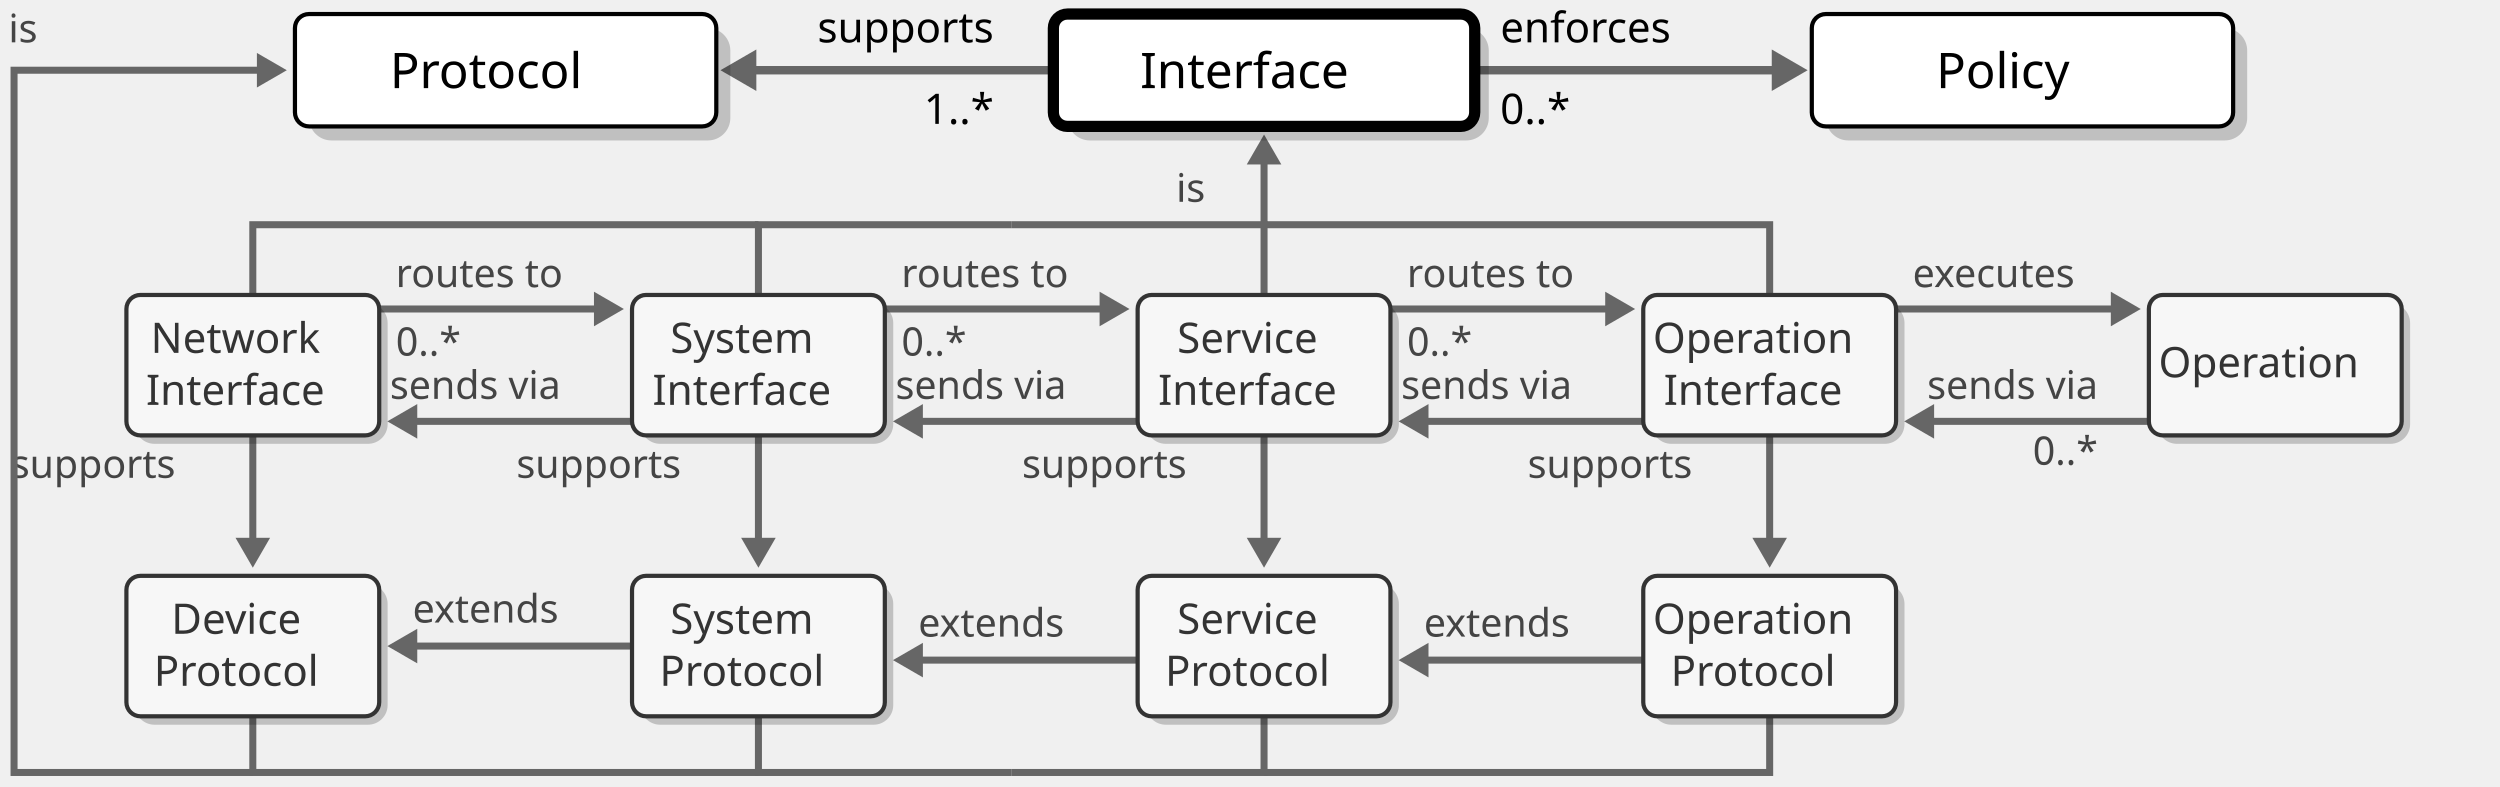
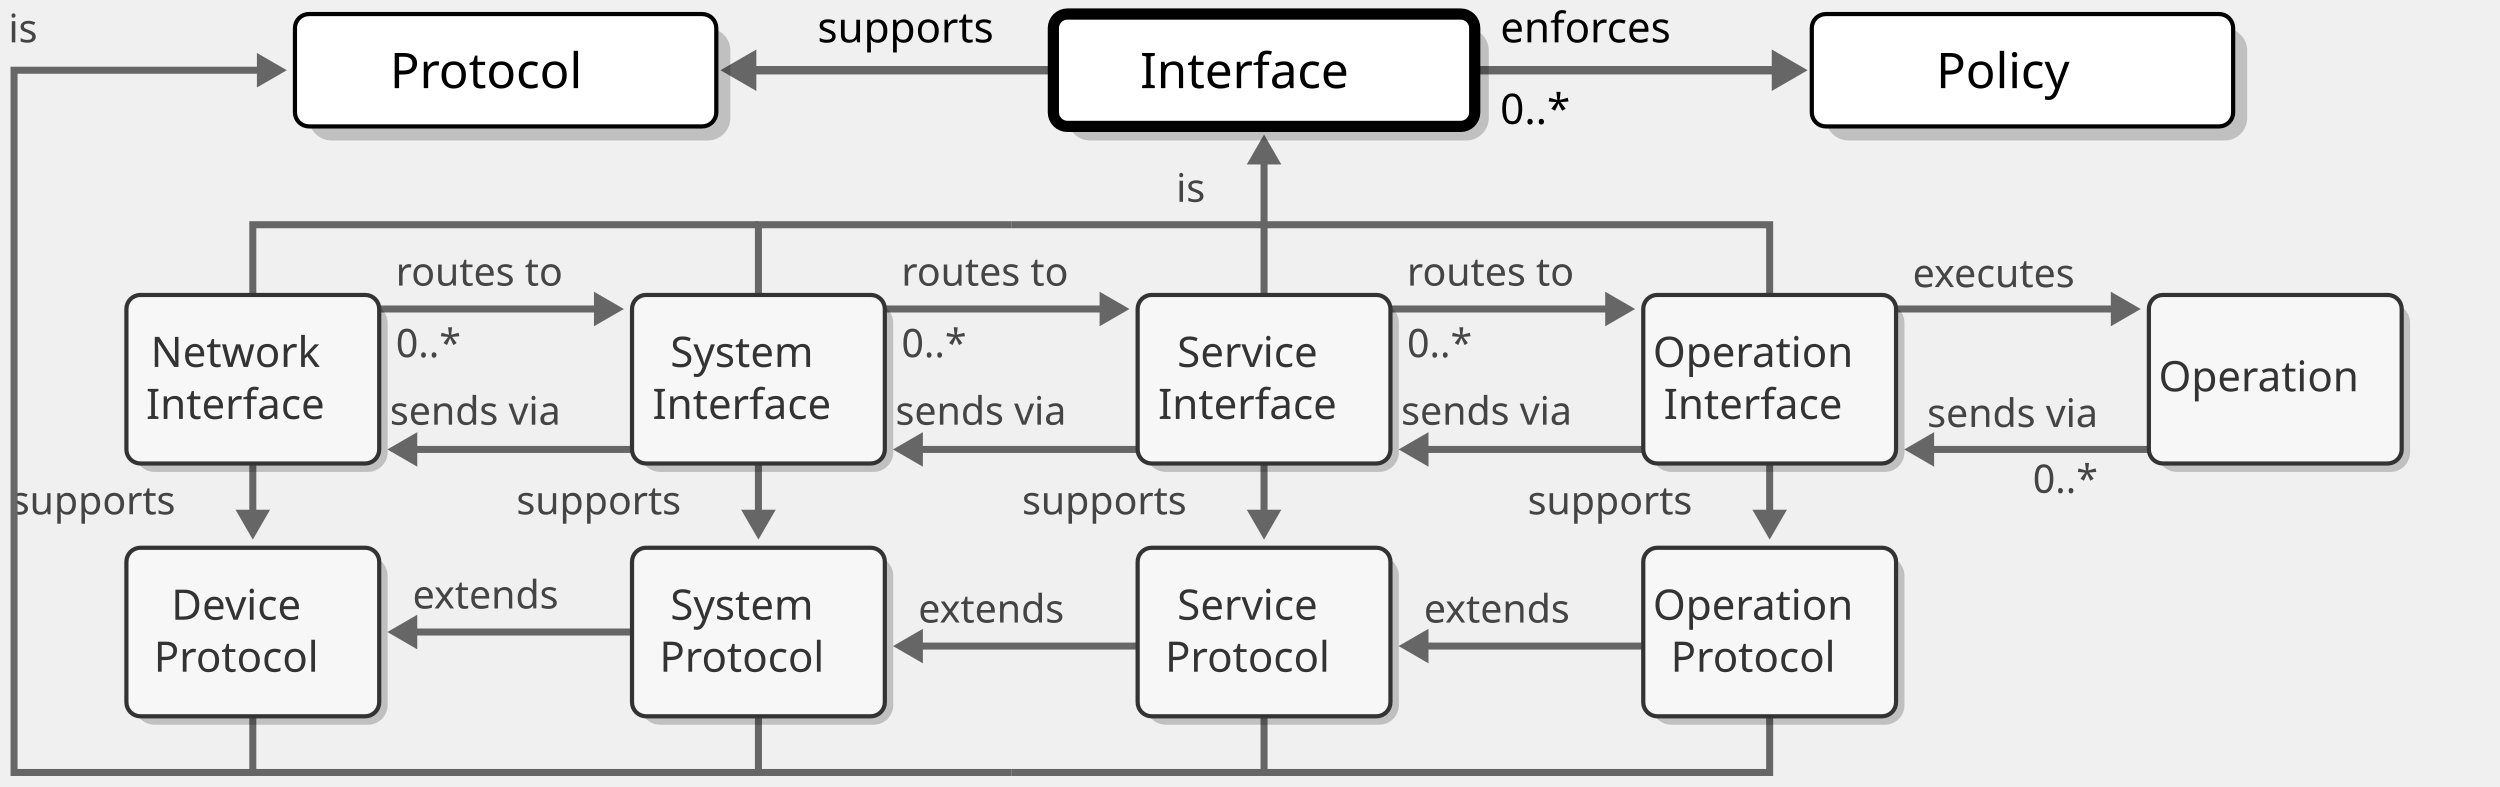
<svg xmlns="http://www.w3.org/2000/svg" xmlns:xlink="http://www.w3.org/1999/xlink" width="178mm" height="56mm" version="1.1" viewBox="0 0 178 56" id="svg162">
  <defs id="defs5">
    <marker id="a" overflow="visible" orient="auto">
      <path transform="scale(0.4)" d="M 5.77,0 -2.88,5 V -5 Z" fill="context-stroke" fill-rule="evenodd" stroke="context-stroke" stroke-width="1pt" id="path2" />
    </marker>
    <marker id="e" overflow="visible" orient="auto">
      <path transform="scale(0.4)" d="M 5.77,0 -2.88,5 V -5 Z" fill="context-stroke" fill-rule="evenodd" stroke="context-stroke" stroke-width="1pt" id="path824" />
    </marker>
    <marker id="a-2" overflow="visible" orient="auto">
      <path transform="scale(0.4)" d="M 5.77,0 -2.88,5 V -5 Z" fill="context-stroke" fill-rule="evenodd" stroke="context-stroke" stroke-width="1pt" id="path2-3" />
    </marker>
    <marker id="a-3" overflow="visible" orient="auto">
      <path transform="scale(0.4)" d="M 5.77,0 -2.88,5 V -5 Z" fill="context-stroke" fill-rule="evenodd" stroke="context-stroke" stroke-width="1pt" id="path2-2" />
    </marker>
    <marker id="e-0" overflow="visible" orient="auto">
      <path transform="scale(0.4)" d="M 5.77,0 -2.88,5 V -5 Z" fill="context-stroke" fill-rule="evenodd" stroke="context-stroke" stroke-width="1pt" id="path824-9" />
    </marker>
    <marker id="a-7" overflow="visible" orient="auto">
      <path transform="scale(0.4)" d="M 5.77,0 -2.88,5 V -5 Z" fill="context-stroke" fill-rule="evenodd" stroke="context-stroke" stroke-width="1pt" id="path2-5" />
    </marker>
    <marker id="marker25589" overflow="visible" orient="auto">
      <path transform="scale(0.4)" d="M 5.77,0 -2.88,5 V -5 Z" fill="context-stroke" fill-rule="evenodd" stroke="context-stroke" stroke-width="1pt" id="path25587" />
    </marker>
    <marker id="a-0" overflow="visible" orient="auto">
      <path transform="scale(0.4)" d="M 5.77,0 -2.88,5 V -5 Z" fill="context-stroke" fill-rule="evenodd" stroke="context-stroke" stroke-width="1pt" id="path2-8" />
    </marker>
    <marker id="e-0-3" overflow="visible" orient="auto">
      <path transform="scale(0.4)" d="M 5.77,0 -2.88,5 V -5 Z" fill="context-stroke" fill-rule="evenodd" stroke="context-stroke" stroke-width="1pt" id="path824-9-9" />
    </marker>
    <marker id="a-35" overflow="visible" orient="auto">
      <path transform="scale(0.4)" d="M 5.77,0 -2.88,5 V -5 Z" fill="context-stroke" fill-rule="evenodd" stroke="context-stroke" stroke-width="1pt" id="path2-22" />
    </marker>
    <marker id="a-9" overflow="visible" orient="auto">
      <path transform="scale(0.4)" d="M 5.77,0 -2.88,5 V -5 Z" fill="context-stroke" fill-rule="evenodd" stroke="context-stroke" stroke-width="1pt" id="path2-7" />
    </marker>
    <marker id="marker6176" overflow="visible" orient="auto">
      <path transform="scale(0.4)" d="M 5.77,0 -2.88,5 V -5 Z" fill="context-stroke" fill-rule="evenodd" stroke="context-stroke" stroke-width="1pt" id="path6174" />
    </marker>
    <marker id="a-95" overflow="visible" orient="auto">
      <path transform="scale(0.4)" d="M 5.77,0 -2.88,5 V -5 Z" fill="context-stroke" fill-rule="evenodd" stroke="context-stroke" stroke-width="1pt" id="path2-33" />
    </marker>
  </defs>
  <g id="g4276" transform="matrix(1,0,0,-1,-13,71)">
    <path style="fill:none;stroke:#666666;stroke-width:0.5;stroke-linecap:butt;stroke-linejoin:miter;stroke-miterlimit:4;stroke-dasharray:none;stroke-opacity:1" d="M 67,20 V 16 H 85" id="path4272" />
    <path style="fill:none;stroke:#666666;stroke-width:0.5;stroke-linecap:butt;stroke-linejoin:miter;stroke-miterlimit:4;stroke-dasharray:none;stroke-opacity:1" d="m 31,20 v -4 h 36" id="path4274" />
  </g>
  <use x="0" y="0" xlink:href="#g4276" id="use4499" transform="matrix(-1,0,0,1,144,9.9999998e-7)" width="100%" height="100%" />
-   <path d="m 153,30 -16,3e-6" marker-end="url(#a-9)" id="path38322-3" style="fill:none;stroke:#666666;stroke-width:0.5;stroke-miterlimit:4;stroke-dasharray:none;marker-end:url(#a-9)" />
-   <text x="153.524" y="28.4" style="font-size:2.8px;line-height:1.25;font-family:sans-serif;stroke-width:0.265" xml:space="preserve" id="text38326-9">
-     <tspan x="151.557" y="28.4" stroke-width="0.265" id="tspan38324-0" style="font-size:2.8px;text-align:end;text-anchor:end;fill:#444444;fill-opacity:1">sends via</tspan>
+   <path d="M 153,32 137,32" marker-end="url(#a-9)" id="path38322-3" style="fill:none;stroke:#666666;stroke-width:0.5;stroke-miterlimit:4;stroke-dasharray:none;marker-end:url(#a-9)" />
+   <text x="153.524" y="30.4" style="font-size:2.8px;line-height:1.25;font-family:sans-serif;stroke-width:0.265" xml:space="preserve" id="text38326-9">
+     <tspan x="151.557" y="30.4" stroke-width="0.265" id="tspan38324-0" style="font-size:2.8px;text-align:end;text-anchor:end;fill:#444444;fill-opacity:1">sends via</tspan>
  </text>
-   <path d="m 135,22 16,-3e-6" marker-end="url(#a-9)" id="path39140-5" style="fill:none;stroke:#666666;stroke-width:0.5;stroke-miterlimit:4;stroke-dasharray:none;marker-end:url(#a-9)" />
+   <path d="M 135,22 151,22" marker-end="url(#a-9)" id="path39140-5" style="fill:none;stroke:#666666;stroke-width:0.5;stroke-miterlimit:4;stroke-dasharray:none;marker-end:url(#a-9)" />
  <text xml:space="preserve" style="font-size:2.8px;line-height:1.25;font-family:sans-serif;stroke-width:0.265" x="136.18" y="20.442" id="text32838-0-3">
    <tspan id="tspan32836-9-2" style="font-size:2.8px;fill:#454545;fill-opacity:1;stroke-width:0.265" x="136.18" y="20.442">executes</tspan>
  </text>
-   <text x="153.524" y="33.087" style="font-size:2.8px;line-height:1.25;font-family:sans-serif;stroke-width:0.265" xml:space="preserve" id="text2628-6">
-     <tspan x="151.557" y="33.087" stroke-width="0.265" id="tspan2626-8" style="font-size:2.8px;text-align:end;text-anchor:end;fill:#444444;fill-opacity:1">0..*</tspan>
+   <text x="153.524" y="35.087" style="font-size:2.8px;line-height:1.25;font-family:sans-serif;stroke-width:0.265" xml:space="preserve" id="text2628-6">
+     <tspan x="151.557" y="35.087" stroke-width="0.265" id="tspan2626-8" style="font-size:2.8px;text-align:end;text-anchor:end;fill:#444444;fill-opacity:1">0..*</tspan>
  </text>
  <use x="0" y="0" xlink:href="#g43777" id="use43779" transform="translate(36)" width="100%" height="100%" />
-   <use x="0" y="0" xlink:href="#g43763" id="use43767" transform="translate(71.99968,0.9999998)" width="100%" height="100%" />
-   <use x="0" y="0" xlink:href="#g43763" id="use43765" transform="translate(36.00043,1.000002)" width="100%" height="100%" />
-   <g id="g43763" transform="translate(0.9997772,1.999996)">
+   <use x="0" y="0" xlink:href="#g43763" id="use43767" transform="translate(71.99968,1)" width="100%" height="100%" />
+   <use x="0" y="0" xlink:href="#g43763" id="use43765" transform="translate(36.00043,1)" width="100%" height="100%" />
+   <g id="g43763" transform="translate(0.9997772,0.9999961)">
    <path d="M 44,44 H 28" marker-end="url(#a)" id="path34350" style="fill:none;stroke:#666666;stroke-width:0.5;stroke-miterlimit:4;stroke-dasharray:none" />
    <text x="44.373" y="42.324" style="font-size:2.8px;line-height:1.25;font-family:sans-serif;stroke-width:0.265" xml:space="preserve" id="text31583-5">
      <tspan x="42.405" y="42.324" stroke-width="0.265" id="tspan31581-1" style="font-size:2.8px;text-align:end;text-anchor:end;fill:#444444;fill-opacity:1">extends</tspan>
    </text>
  </g>
-   <g id="g43777" transform="translate(0.9998902,1.000003)">
-     <path d="m 44,29 -16,3e-6" marker-end="url(#a)" id="path38322" style="fill:none;stroke:#666666;stroke-width:0.5;stroke-miterlimit:4;stroke-dasharray:none" />
-     <text x="44.525" y="27.4" style="font-size:2.8px;line-height:1.25;font-family:sans-serif;stroke-width:0.265" xml:space="preserve" id="text38326">
-       <tspan x="42.557" y="27.4" stroke-width="0.265" id="tspan38324" style="font-size:2.8px;text-align:end;text-anchor:end;fill:#444444;fill-opacity:1">sends via</tspan>
+   <g id="g43777" transform="translate(0.9998902,2.000003)">
+     <path d="m 44,30 -16,3e-6" marker-end="url(#a)" id="path38322" style="fill:none;stroke:#666666;stroke-width:0.5;stroke-miterlimit:4;stroke-dasharray:none" />
+     <text x="44.525" y="28.239" style="font-size:2.8px;line-height:1.25;font-family:sans-serif;stroke-width:0.265" xml:space="preserve" id="text38326">
+       <tspan x="42.557" y="28.239" stroke-width="0.265" id="tspan38324" style="font-size:2.8px;text-align:end;text-anchor:end;fill:#444444;fill-opacity:1">sends via</tspan>
    </text>
-     <path d="m 26,21 16,-3e-6" marker-end="url(#a)" id="path39140" style="fill:none;stroke:#666666;stroke-width:0.5;stroke-miterlimit:4;stroke-dasharray:none" />
-     <text xml:space="preserve" style="font-size:2.8px;line-height:1.25;font-family:sans-serif;stroke-width:0.265" x="27.18" y="24.319" id="text32838-7">
-       <tspan id="tspan32836-2" style="font-size:2.8px;fill:#454545;fill-opacity:1;stroke-width:0.265" x="27.18" y="24.319">0..*</tspan>
+     <path d="m 26,20 16,-3e-6" marker-end="url(#a)" id="path39140" style="fill:none;stroke:#666666;stroke-width:0.5;stroke-miterlimit:4;stroke-dasharray:none" />
+     <text xml:space="preserve" style="font-size:2.8px;line-height:1.25;font-family:sans-serif;stroke-width:0.265" x="27.18" y="23.427" id="text32838-7">
+       <tspan id="tspan32836-2" style="font-size:2.8px;fill:#454545;fill-opacity:1;stroke-width:0.265" x="27.18" y="23.427">0..*</tspan>
    </text>
-     <text xml:space="preserve" style="font-size:2.8px;line-height:1.25;font-family:sans-serif;stroke-width:0.265" x="27.18" y="19.442" id="text32838-0">
-       <tspan id="tspan32836-9" style="font-size:2.8px;fill:#454545;fill-opacity:1;stroke-width:0.265" x="27.18" y="19.442">routes to</tspan>
+     <text xml:space="preserve" style="font-size:2.8px;line-height:1.25;font-family:sans-serif;stroke-width:0.265" x="27.18" y="18.335" id="text32838-0">
+       <tspan id="tspan32836-9" style="font-size:2.8px;fill:#454545;fill-opacity:1;stroke-width:0.265" x="27.18" y="18.335">routes to</tspan>
    </text>
  </g>
  <use x="0" y="0" xlink:href="#g43777" id="use43781" transform="translate(71.99968)" width="100%" height="100%" />
  <g id="g33611" transform="translate(-1.00022,2)">
-     <path d="m 19,29 -1.11e-4,8" marker-end="url(#a)" id="path31579" style="fill:none;stroke:#666666;stroke-width:0.5;stroke-miterlimit:4;stroke-dasharray:none" />
-     <text x="19.096" y="32.021" style="font-size:2.8px;line-height:1.25;font-family:sans-serif;stroke-width:0.265" xml:space="preserve" id="text31583">
-       <tspan x="17.129" y="32.021" stroke-width="0.265" id="tspan31581" style="font-size:2.8px;text-align:end;text-anchor:end;fill:#444444;fill-opacity:1">supports</tspan>
+     <path d="m 19,31 0,4" marker-end="url(#a)" id="path31579" style="fill:none;stroke:#666666;stroke-width:0.5;stroke-miterlimit:4;stroke-dasharray:none" />
+     <text x="19.096" y="34.618" style="font-size:2.8px;line-height:1.25;font-family:sans-serif;stroke-width:0.265" xml:space="preserve" id="text31583">
+       <tspan x="17.129" y="34.618" stroke-width="0.265" id="tspan31581" style="font-size:2.8px;text-align:end;text-anchor:end;fill:#444444;fill-opacity:1">supports</tspan>
    </text>
  </g>
  <use x="0" y="0" xlink:href="#g33611" id="use33613" transform="translate(36.00011)" width="100%" height="100%" />
  <use x="0" y="0" xlink:href="#g33611" id="use33615" transform="translate(72)" width="100%" height="100%" />
  <use x="0" y="0" xlink:href="#g33611" id="use33617" transform="translate(108.0001)" width="100%" height="100%" />
  <path d="m 90,16 v -5" marker-end="url(#a)" id="path40786" style="fill:none;stroke:#666666;stroke-width:0.5;stroke-miterlimit:4;stroke-dasharray:none" />
  <g id="g20559" transform="translate(-13)">
    <path style="fill:none;stroke:#666666;stroke-width:0.5;stroke-linecap:butt;stroke-linejoin:miter;stroke-miterlimit:4;stroke-dasharray:none;stroke-opacity:1" d="M 67,21 V 16 H 85" id="path19244" />
    <path style="fill:none;stroke:#666666;stroke-width:0.5;stroke-linecap:butt;stroke-linejoin:miter;stroke-miterlimit:4;stroke-dasharray:none;stroke-opacity:1" d="m 31,21 v -5 h 36" id="path19359" />
  </g>
  <use x="0" y="0" xlink:href="#g20559" id="use20561" transform="matrix(-1,0,0,1,144,-1.6e-7)" width="100%" height="100%" />
  <use x="0" y="0" xlink:href="#path12781" id="use15604" transform="matrix(-1,0,0,1,180,4.9999999e-8)" width="100%" height="100%" />
  <text x="89.962" y="14.37" style="font-size:2.8px;line-height:1.25;font-family:sans-serif;stroke-width:0.265" xml:space="preserve" id="text1420">
    <tspan x="87.994" y="14.37" stroke-width="0.265" id="tspan1418" style="font-size:2.8px;text-align:end;text-anchor:end;fill:#444444;fill-opacity:1">is</tspan>
  </text>
  <path d="M 75,5 53,5" marker-end="url(#a)" id="path12781" style="fill:none;stroke:#666666;stroke-width:0.6;stroke-miterlimit:4;stroke-dasharray:none" />
  <text xml:space="preserve" style="font-size:3px;line-height:1.25;font-family:sans-serif;stroke-width:0.265" x="106.819" y="8.819" id="text12795">
    <tspan id="tspan12793" style="stroke-width:0.265" x="106.819" y="8.819">0..*</tspan>
  </text>
  <use x="0" y="0" xlink:href="#g8971" id="use9235" transform="translate(36)" width="100%" height="100%" />
-   <g id="g8971" transform="translate(-106,19)">
-     <rect id="rect8967" x="115.6" y="2.6" width="18" height="10" rx="1.4" fill="none" opacity="0.913" stroke="#000000" stroke-linejoin="round" stroke-width="0.333" style="opacity:1;fill:#000000;fill-opacity:0.2;stroke:none;stroke-width:0.3;stroke-miterlimit:4;stroke-dasharray:none;stroke-opacity:1" />
-     <rect id="rect8969" x="115" y="2" width="18" height="10" rx="1" fill="none" opacity="0.913" stroke="#000000" stroke-linejoin="round" stroke-width="0.333" style="opacity:1;fill:#f7f7f7;fill-opacity:1;stroke:#333333;stroke-width:0.3;stroke-miterlimit:4;stroke-dasharray:none;stroke-opacity:1" />
+   <g id="g8971" transform="translate(-106,20)">
+     <rect id="rect8967" x="115.6" y="1.6" width="18" height="12" rx="1.4" fill="none" opacity="0.913" stroke="#000000" stroke-linejoin="round" stroke-width="0.333" style="opacity:1;fill:#000000;fill-opacity:0.2;stroke:none;stroke-width:0.3;stroke-miterlimit:4;stroke-dasharray:none;stroke-opacity:1" />
+     <rect id="rect8969" x="115" y="1" width="18" height="12" rx="1" fill="none" opacity="0.913" stroke="#000000" stroke-linejoin="round" stroke-width="0.333" style="opacity:1;fill:#f7f7f7;fill-opacity:1;stroke:#333333;stroke-width:0.3;stroke-miterlimit:4;stroke-dasharray:none;stroke-opacity:1" />
  </g>
  <rect id="rect32088" x="76" y="2" width="30" height="8" rx="1.6" fill="none" opacity="0.913" stroke="#000000" stroke-linejoin="round" stroke-width="0.333" style="opacity:1;fill:#000000;fill-opacity:0.2;stroke:none;stroke-width:0.8;stroke-miterlimit:4;stroke-dasharray:none" />
  <rect id="rect45004" x="75" y="1" width="30" height="8" rx="1" fill="none" opacity="0.913" stroke="#000000" stroke-linejoin="round" stroke-width="0.333" style="opacity:1;fill:#ffffff;fill-opacity:1;stroke-width:0.8;stroke-miterlimit:4;stroke-dasharray:none" />
  <g id="g12301" transform="translate(-7)">
    <rect id="rect12189" x="29" y="2" width="30" height="8" rx="1.6" fill="none" opacity="0.913" stroke="#000000" stroke-linejoin="round" stroke-width="0.333" style="opacity:1;fill:#000000;fill-opacity:0.2;stroke:none;stroke-width:0.8;stroke-miterlimit:4;stroke-dasharray:none" />
    <rect id="rect12191" x="28" y="1" width="30" height="8" rx="1" fill="none" opacity="0.913" stroke="#000000" stroke-linejoin="round" stroke-width="0.333" style="opacity:1;fill:#ffffff;fill-opacity:1;stroke-width:0.3;stroke-miterlimit:4;stroke-dasharray:none" />
  </g>
  <text x="89.968" y="6.272" font-size="3.5px" style="line-height:1.25;font-family:sans-serif;stroke-width:0.265" xml:space="preserve" id="text44012">
    <tspan x="89.968" y="6.272" font-size="3.5px" stroke-width="0.265" text-align="center" text-anchor="middle" id="tspan44010">Interface</tspan>
  </text>
-   <text x="53.989" y="25.124" font-size="3.5px" style="font-size:3px;line-height:1.25;font-family:sans-serif;stroke-width:0.265" xml:space="preserve" id="text4891">
-     <tspan x="53.989" y="25.124" font-size="3.5px" stroke-width="0.265" text-align="center" text-anchor="middle" id="tspan4889" style="font-size:3px;fill:#333333;fill-opacity:1">System</tspan>
+   <text x="53.989" y="26.124" font-size="3.5px" style="font-size:3px;line-height:1.25;font-family:sans-serif;stroke-width:0.265" xml:space="preserve" id="text4891">
+     <tspan x="53.989" y="26.124" font-size="3.5px" stroke-width="0.265" text-align="center" text-anchor="middle" id="tspan4889" style="font-size:3px;fill:#333333;fill-opacity:1">System</tspan>
  </text>
-   <text x="17.927" y="25.124" font-size="3.5px" style="font-size:3px;line-height:1.25;font-family:sans-serif;stroke-width:0.265" xml:space="preserve" id="text33582">
-     <tspan x="17.927" y="25.124" font-size="3.5px" stroke-width="0.265" text-align="center" text-anchor="middle" id="tspan33580" style="font-size:3px;fill:#333333;fill-opacity:1">Network</tspan>
+   <text x="17.927" y="26.124" font-size="3.5px" style="font-size:3px;line-height:1.25;font-family:sans-serif;stroke-width:0.265" xml:space="preserve" id="text33582">
+     <tspan x="17.927" y="26.124" font-size="3.5px" stroke-width="0.265" text-align="center" text-anchor="middle" id="tspan33580" style="font-size:3px;fill:#333333;fill-opacity:1">Network</tspan>
  </text>
  <use x="0" y="0" xlink:href="#g12301" id="use13531" transform="translate(108)" width="100%" height="100%" />
  <text x="35.968" y="6.272" font-size="3.5px" style="line-height:1.25;font-family:sans-serif;stroke-width:0.265" xml:space="preserve" id="text12195">
    <tspan x="35.968" y="6.272" font-size="3.5px" stroke-width="0.265" text-align="center" text-anchor="middle" id="tspan12193">Protocol</tspan>
  </text>
  <text x="143.968" y="6.272" font-size="3.5px" style="line-height:1.25;font-family:sans-serif;stroke-width:0.265" xml:space="preserve" id="text13535">
    <tspan x="143.968" y="6.272" font-size="3.5px" stroke-width="0.265" text-align="center" text-anchor="middle" id="tspan13533">Policy</tspan>
  </text>
  <text xml:space="preserve" style="font-size:3px;line-height:1.25;font-family:sans-serif;stroke-width:0.265" x="106.819" y="3.014" id="text14483">
    <tspan id="tspan14481" style="stroke-width:0.265" x="106.819" y="3.014">enforces</tspan>
  </text>
-   <text xml:space="preserve" style="font-size:3px;line-height:1.25;font-family:sans-serif;stroke-width:0.265" x="73.097" y="8.819" id="text15608">
-     <tspan id="tspan15606" style="text-align:end;text-anchor:end;stroke-width:0.265" x="73.097" y="8.819">1..*</tspan>
-   </text>
  <text xml:space="preserve" style="font-size:3px;line-height:1.25;font-family:sans-serif;stroke-width:0.265" x="73.097" y="3.014" id="text15612">
    <tspan id="tspan15610" style="text-align:end;text-anchor:end;stroke-width:0.265" x="73.097" y="3.014">supports</tspan>
  </text>
  <use x="0" y="0" xlink:href="#g8971" id="use19036" transform="translate(72)" width="100%" height="100%" />
-   <text x="89.989" y="25.124" font-size="3.5px" style="font-size:3px;line-height:1.25;font-family:sans-serif;stroke-width:0.265" xml:space="preserve" id="text19040">
-     <tspan x="89.989" y="25.124" font-size="3.5px" stroke-width="0.265" text-align="center" text-anchor="middle" id="tspan19038" style="font-size:3px;fill:#333333;fill-opacity:1">Service</tspan>
+   <text x="89.989" y="26.124" font-size="3.5px" style="font-size:3px;line-height:1.25;font-family:sans-serif;stroke-width:0.265" xml:space="preserve" id="text19040">
+     <tspan x="89.989" y="26.124" font-size="3.5px" stroke-width="0.265" text-align="center" text-anchor="middle" id="tspan19038" style="font-size:3px;fill:#333333;fill-opacity:1">Service</tspan>
  </text>
  <use x="0" y="0" xlink:href="#g8971" id="use19042" transform="translate(108)" width="100%" height="100%" />
-   <text x="125.989" y="25.124" font-size="3.5px" style="font-size:3px;line-height:1.25;font-family:sans-serif;stroke-width:0.265" xml:space="preserve" id="text19046">
-     <tspan x="125.989" y="25.124" font-size="3.5px" stroke-width="0.265" text-align="center" text-anchor="middle" id="tspan19044" style="font-size:3px;fill:#333333;fill-opacity:1">Operation</tspan>
+   <text x="125.989" y="26.124" font-size="3.5px" style="font-size:3px;line-height:1.25;font-family:sans-serif;stroke-width:0.265" xml:space="preserve" id="text19046">
+     <tspan x="125.989" y="26.124" font-size="3.5px" stroke-width="0.265" text-align="center" text-anchor="middle" id="tspan19044" style="font-size:3px;fill:#333333;fill-opacity:1">Operation</tspan>
  </text>
-   <text x="17.927" y="28.828" font-size="3.5px" style="font-size:3px;line-height:1.25;font-family:sans-serif;stroke-width:0.265" xml:space="preserve" id="text23595">
-     <tspan x="17.927" y="28.828" font-size="3.5px" stroke-width="0.265" text-align="center" text-anchor="middle" id="tspan23593" style="font-size:3px;fill:#333333;fill-opacity:1">Interface</tspan>
+   <text x="17.927" y="29.828" font-size="3.5px" style="font-size:3px;line-height:1.25;font-family:sans-serif;stroke-width:0.265" xml:space="preserve" id="text23595">
+     <tspan x="17.927" y="29.828" font-size="3.5px" stroke-width="0.265" text-align="center" text-anchor="middle" id="tspan23593" style="font-size:3px;fill:#333333;fill-opacity:1">Interface</tspan>
  </text>
-   <text x="53.989" y="28.828" font-size="3.5px" style="font-size:3px;line-height:1.25;font-family:sans-serif;stroke-width:0.265" xml:space="preserve" id="text24913">
-     <tspan x="53.989" y="28.828" font-size="3.5px" stroke-width="0.265" text-align="center" text-anchor="middle" id="tspan24911" style="font-size:3px;fill:#333333;fill-opacity:1">Interface</tspan>
+   <text x="53.989" y="29.828" font-size="3.5px" style="font-size:3px;line-height:1.25;font-family:sans-serif;stroke-width:0.265" xml:space="preserve" id="text24913">
+     <tspan x="53.989" y="29.828" font-size="3.5px" stroke-width="0.265" text-align="center" text-anchor="middle" id="tspan24911" style="font-size:3px;fill:#333333;fill-opacity:1">Interface</tspan>
  </text>
-   <text x="89.989" y="28.828" font-size="3.5px" style="font-size:3px;line-height:1.25;font-family:sans-serif;stroke-width:0.265" xml:space="preserve" id="text24917">
-     <tspan x="89.989" y="28.828" font-size="3.5px" stroke-width="0.265" text-align="center" text-anchor="middle" id="tspan24915" style="font-size:3px;fill:#333333;fill-opacity:1">Interface</tspan>
+   <text x="89.989" y="29.828" font-size="3.5px" style="font-size:3px;line-height:1.25;font-family:sans-serif;stroke-width:0.265" xml:space="preserve" id="text24917">
+     <tspan x="89.989" y="29.828" font-size="3.5px" stroke-width="0.265" text-align="center" text-anchor="middle" id="tspan24915" style="font-size:3px;fill:#333333;fill-opacity:1">Interface</tspan>
  </text>
-   <text x="125.989" y="28.828" font-size="3.5px" style="font-size:3px;line-height:1.25;font-family:sans-serif;stroke-width:0.265" xml:space="preserve" id="text24921">
-     <tspan x="125.989" y="28.828" font-size="3.5px" stroke-width="0.265" text-align="center" text-anchor="middle" id="tspan24919" style="font-size:3px;fill:#333333;fill-opacity:1">Interface</tspan>
+   <text x="125.989" y="29.828" font-size="3.5px" style="font-size:3px;line-height:1.25;font-family:sans-serif;stroke-width:0.265" xml:space="preserve" id="text24921">
+     <tspan x="125.989" y="29.828" font-size="3.5px" stroke-width="0.265" text-align="center" text-anchor="middle" id="tspan24919" style="font-size:3px;fill:#333333;fill-opacity:1">Interface</tspan>
  </text>
-   <use x="0" y="0" xlink:href="#g8971" id="use28809" transform="translate(35.99989,19.99999)" width="100%" height="100%" />
-   <text x="53.989" y="45.124" font-size="3.5px" style="font-size:3px;line-height:1.25;font-family:sans-serif;stroke-width:0.265" xml:space="preserve" id="text28813">
-     <tspan x="53.989" y="45.124" font-size="3.5px" stroke-width="0.265" text-align="center" text-anchor="middle" id="tspan28811" style="font-size:3px;fill:#333333;fill-opacity:1">System</tspan>
+   <use x="0" y="0" xlink:href="#g8971" id="use28809" transform="translate(35.99989,17.99999)" width="100%" height="100%" />
+   <text x="53.989" y="44.124" font-size="3.5px" style="font-size:3px;line-height:1.25;font-family:sans-serif;stroke-width:0.265" xml:space="preserve" id="text28813">
+     <tspan x="53.989" y="44.124" font-size="3.5px" stroke-width="0.265" text-align="center" text-anchor="middle" id="tspan28811" style="font-size:3px;fill:#333333;fill-opacity:1">System</tspan>
  </text>
-   <use x="0" y="0" xlink:href="#g8971" id="use28815" transform="translate(71.99989,19.99999)" width="100%" height="100%" />
-   <text x="89.989" y="45.124" font-size="3.5px" style="font-size:3px;line-height:1.25;font-family:sans-serif;stroke-width:0.265" xml:space="preserve" id="text28819">
-     <tspan x="89.989" y="45.124" font-size="3.5px" stroke-width="0.265" text-align="center" text-anchor="middle" id="tspan28817" style="font-size:3px;fill:#333333;fill-opacity:1">Service</tspan>
+   <use x="0" y="0" xlink:href="#g8971" id="use28815" transform="translate(71.99989,17.99999)" width="100%" height="100%" />
+   <text x="89.989" y="44.124" font-size="3.5px" style="font-size:3px;line-height:1.25;font-family:sans-serif;stroke-width:0.265" xml:space="preserve" id="text28819">
+     <tspan x="89.989" y="44.124" font-size="3.5px" stroke-width="0.265" text-align="center" text-anchor="middle" id="tspan28817" style="font-size:3px;fill:#333333;fill-opacity:1">Service</tspan>
  </text>
-   <use x="0" y="0" xlink:href="#g8971" id="use28821" transform="translate(107.9999,19.99999)" width="100%" height="100%" />
-   <text x="125.989" y="45.124" font-size="3.5px" style="font-size:3px;line-height:1.25;font-family:sans-serif;stroke-width:0.265" xml:space="preserve" id="text28825">
-     <tspan x="125.989" y="45.124" font-size="3.5px" stroke-width="0.265" text-align="center" text-anchor="middle" id="tspan28823" style="font-size:3px;fill:#333333;fill-opacity:1">Operation</tspan>
+   <use x="0" y="0" xlink:href="#g8971" id="use28821" transform="translate(107.9999,17.99999)" width="100%" height="100%" />
+   <text x="125.989" y="44.124" font-size="3.5px" style="font-size:3px;line-height:1.25;font-family:sans-serif;stroke-width:0.265" xml:space="preserve" id="text28825">
+     <tspan x="125.989" y="44.124" font-size="3.5px" stroke-width="0.265" text-align="center" text-anchor="middle" id="tspan28823" style="font-size:3px;fill:#333333;fill-opacity:1">Operation</tspan>
  </text>
-   <text x="53.989" y="48.828" font-size="3.5px" style="font-size:3px;line-height:1.25;font-family:sans-serif;stroke-width:0.265" xml:space="preserve" id="text28829">
-     <tspan x="53.989" y="48.828" font-size="3.5px" stroke-width="0.265" text-align="center" text-anchor="middle" id="tspan28827" style="font-size:3px;fill:#333333;fill-opacity:1">Protocol</tspan>
+   <text x="53.989" y="47.828" font-size="3.5px" style="font-size:3px;line-height:1.25;font-family:sans-serif;stroke-width:0.265" xml:space="preserve" id="text28829">
+     <tspan x="53.989" y="47.828" font-size="3.5px" stroke-width="0.265" text-align="center" text-anchor="middle" id="tspan28827" style="font-size:3px;fill:#333333;fill-opacity:1">Protocol</tspan>
  </text>
-   <text x="89.989" y="48.828" font-size="3.5px" style="font-size:3px;line-height:1.25;font-family:sans-serif;stroke-width:0.265" xml:space="preserve" id="text28833">
-     <tspan x="89.989" y="48.828" font-size="3.5px" stroke-width="0.265" text-align="center" text-anchor="middle" id="tspan28831" style="font-size:3px;fill:#333333;fill-opacity:1">Protocol</tspan>
+   <text x="89.989" y="47.828" font-size="3.5px" style="font-size:3px;line-height:1.25;font-family:sans-serif;stroke-width:0.265" xml:space="preserve" id="text28833">
+     <tspan x="89.989" y="47.828" font-size="3.5px" stroke-width="0.265" text-align="center" text-anchor="middle" id="tspan28831" style="font-size:3px;fill:#333333;fill-opacity:1">Protocol</tspan>
  </text>
-   <text x="125.989" y="48.828" font-size="3.5px" style="font-size:3px;line-height:1.25;font-family:sans-serif;stroke-width:0.265" xml:space="preserve" id="text28837">
-     <tspan x="125.989" y="48.828" font-size="3.5px" stroke-width="0.265" text-align="center" text-anchor="middle" id="tspan28835" style="font-size:3px;fill:#333333;fill-opacity:1">Protocol</tspan>
+   <text x="125.989" y="47.828" font-size="3.5px" style="font-size:3px;line-height:1.25;font-family:sans-serif;stroke-width:0.265" xml:space="preserve" id="text28837">
+     <tspan x="125.989" y="47.828" font-size="3.5px" stroke-width="0.265" text-align="center" text-anchor="middle" id="tspan28835" style="font-size:3px;fill:#333333;fill-opacity:1">Protocol</tspan>
  </text>
-   <use x="0" y="0" xlink:href="#g8971" id="use28839" transform="translate(-2.2015e-4,20)" width="100%" height="100%" />
-   <text x="17.989" y="45.124" font-size="3.5px" style="font-size:3px;line-height:1.25;font-family:sans-serif;stroke-width:0.265" xml:space="preserve" id="text28843">
-     <tspan x="17.989" y="45.124" font-size="3.5px" stroke-width="0.265" text-align="center" text-anchor="middle" id="tspan28841" style="font-size:3px;fill:#333333;fill-opacity:1">Device</tspan>
+   <use x="0" y="0" xlink:href="#g8971" id="use28839" transform="translate(-2.2015e-4,18)" width="100%" height="100%" />
+   <text x="17.989" y="44.124" font-size="3.5px" style="font-size:3px;line-height:1.25;font-family:sans-serif;stroke-width:0.265" xml:space="preserve" id="text28843">
+     <tspan x="17.989" y="44.124" font-size="3.5px" stroke-width="0.265" text-align="center" text-anchor="middle" id="tspan28841" style="font-size:3px;fill:#333333;fill-opacity:1">Device</tspan>
  </text>
-   <text x="17.989" y="48.828" font-size="3.5px" style="font-size:3px;line-height:1.25;font-family:sans-serif;stroke-width:0.265" xml:space="preserve" id="text28847">
-     <tspan x="17.989" y="48.828" font-size="3.5px" stroke-width="0.265" text-align="center" text-anchor="middle" id="tspan28845" style="font-size:3px;fill:#333333;fill-opacity:1">Protocol</tspan>
+   <text x="17.989" y="47.828" font-size="3.5px" style="font-size:3px;line-height:1.25;font-family:sans-serif;stroke-width:0.265" xml:space="preserve" id="text28847">
+     <tspan x="17.989" y="47.828" font-size="3.5px" stroke-width="0.265" text-align="center" text-anchor="middle" id="tspan28845" style="font-size:3px;fill:#333333;fill-opacity:1">Protocol</tspan>
  </text>
  <path d="M 18,55 H 1 V 5 L 19,5" marker-end="url(#a)" id="path34093" style="fill:none;stroke:#666666;stroke-width:0.5;stroke-miterlimit:4;stroke-dasharray:none" />
  <text xml:space="preserve" style="font-size:2.8px;line-height:1.25;font-family:sans-serif;stroke-width:0.265" x="0.605" y="3.014" id="text32838-0-2">
    <tspan id="tspan32836-9-3" style="font-size:2.8px;fill:#454545;fill-opacity:1;stroke-width:0.265" x="0.605" y="3.014">is</tspan>
  </text>
  <use x="0" y="0" xlink:href="#g8971" id="use8406" transform="translate(144)" width="100%" height="100%" />
-   <text x="161.989" y="26.861" font-size="3.5px" style="font-size:3px;line-height:1.25;font-family:sans-serif;stroke-width:0.265" xml:space="preserve" id="text8410">
-     <tspan x="161.989" y="26.861" font-size="3.5px" stroke-width="0.265" text-align="center" text-anchor="middle" id="tspan8408" style="font-size:3px;fill:#333333;fill-opacity:1">Operation</tspan>
+   <text x="161.989" y="27.861" font-size="3.5px" style="font-size:3px;line-height:1.25;font-family:sans-serif;stroke-width:0.265" xml:space="preserve" id="text8410">
+     <tspan x="161.989" y="27.861" font-size="3.5px" stroke-width="0.265" text-align="center" text-anchor="middle" id="tspan8408" style="font-size:3px;fill:#333333;fill-opacity:1">Operation</tspan>
  </text>
</svg>
